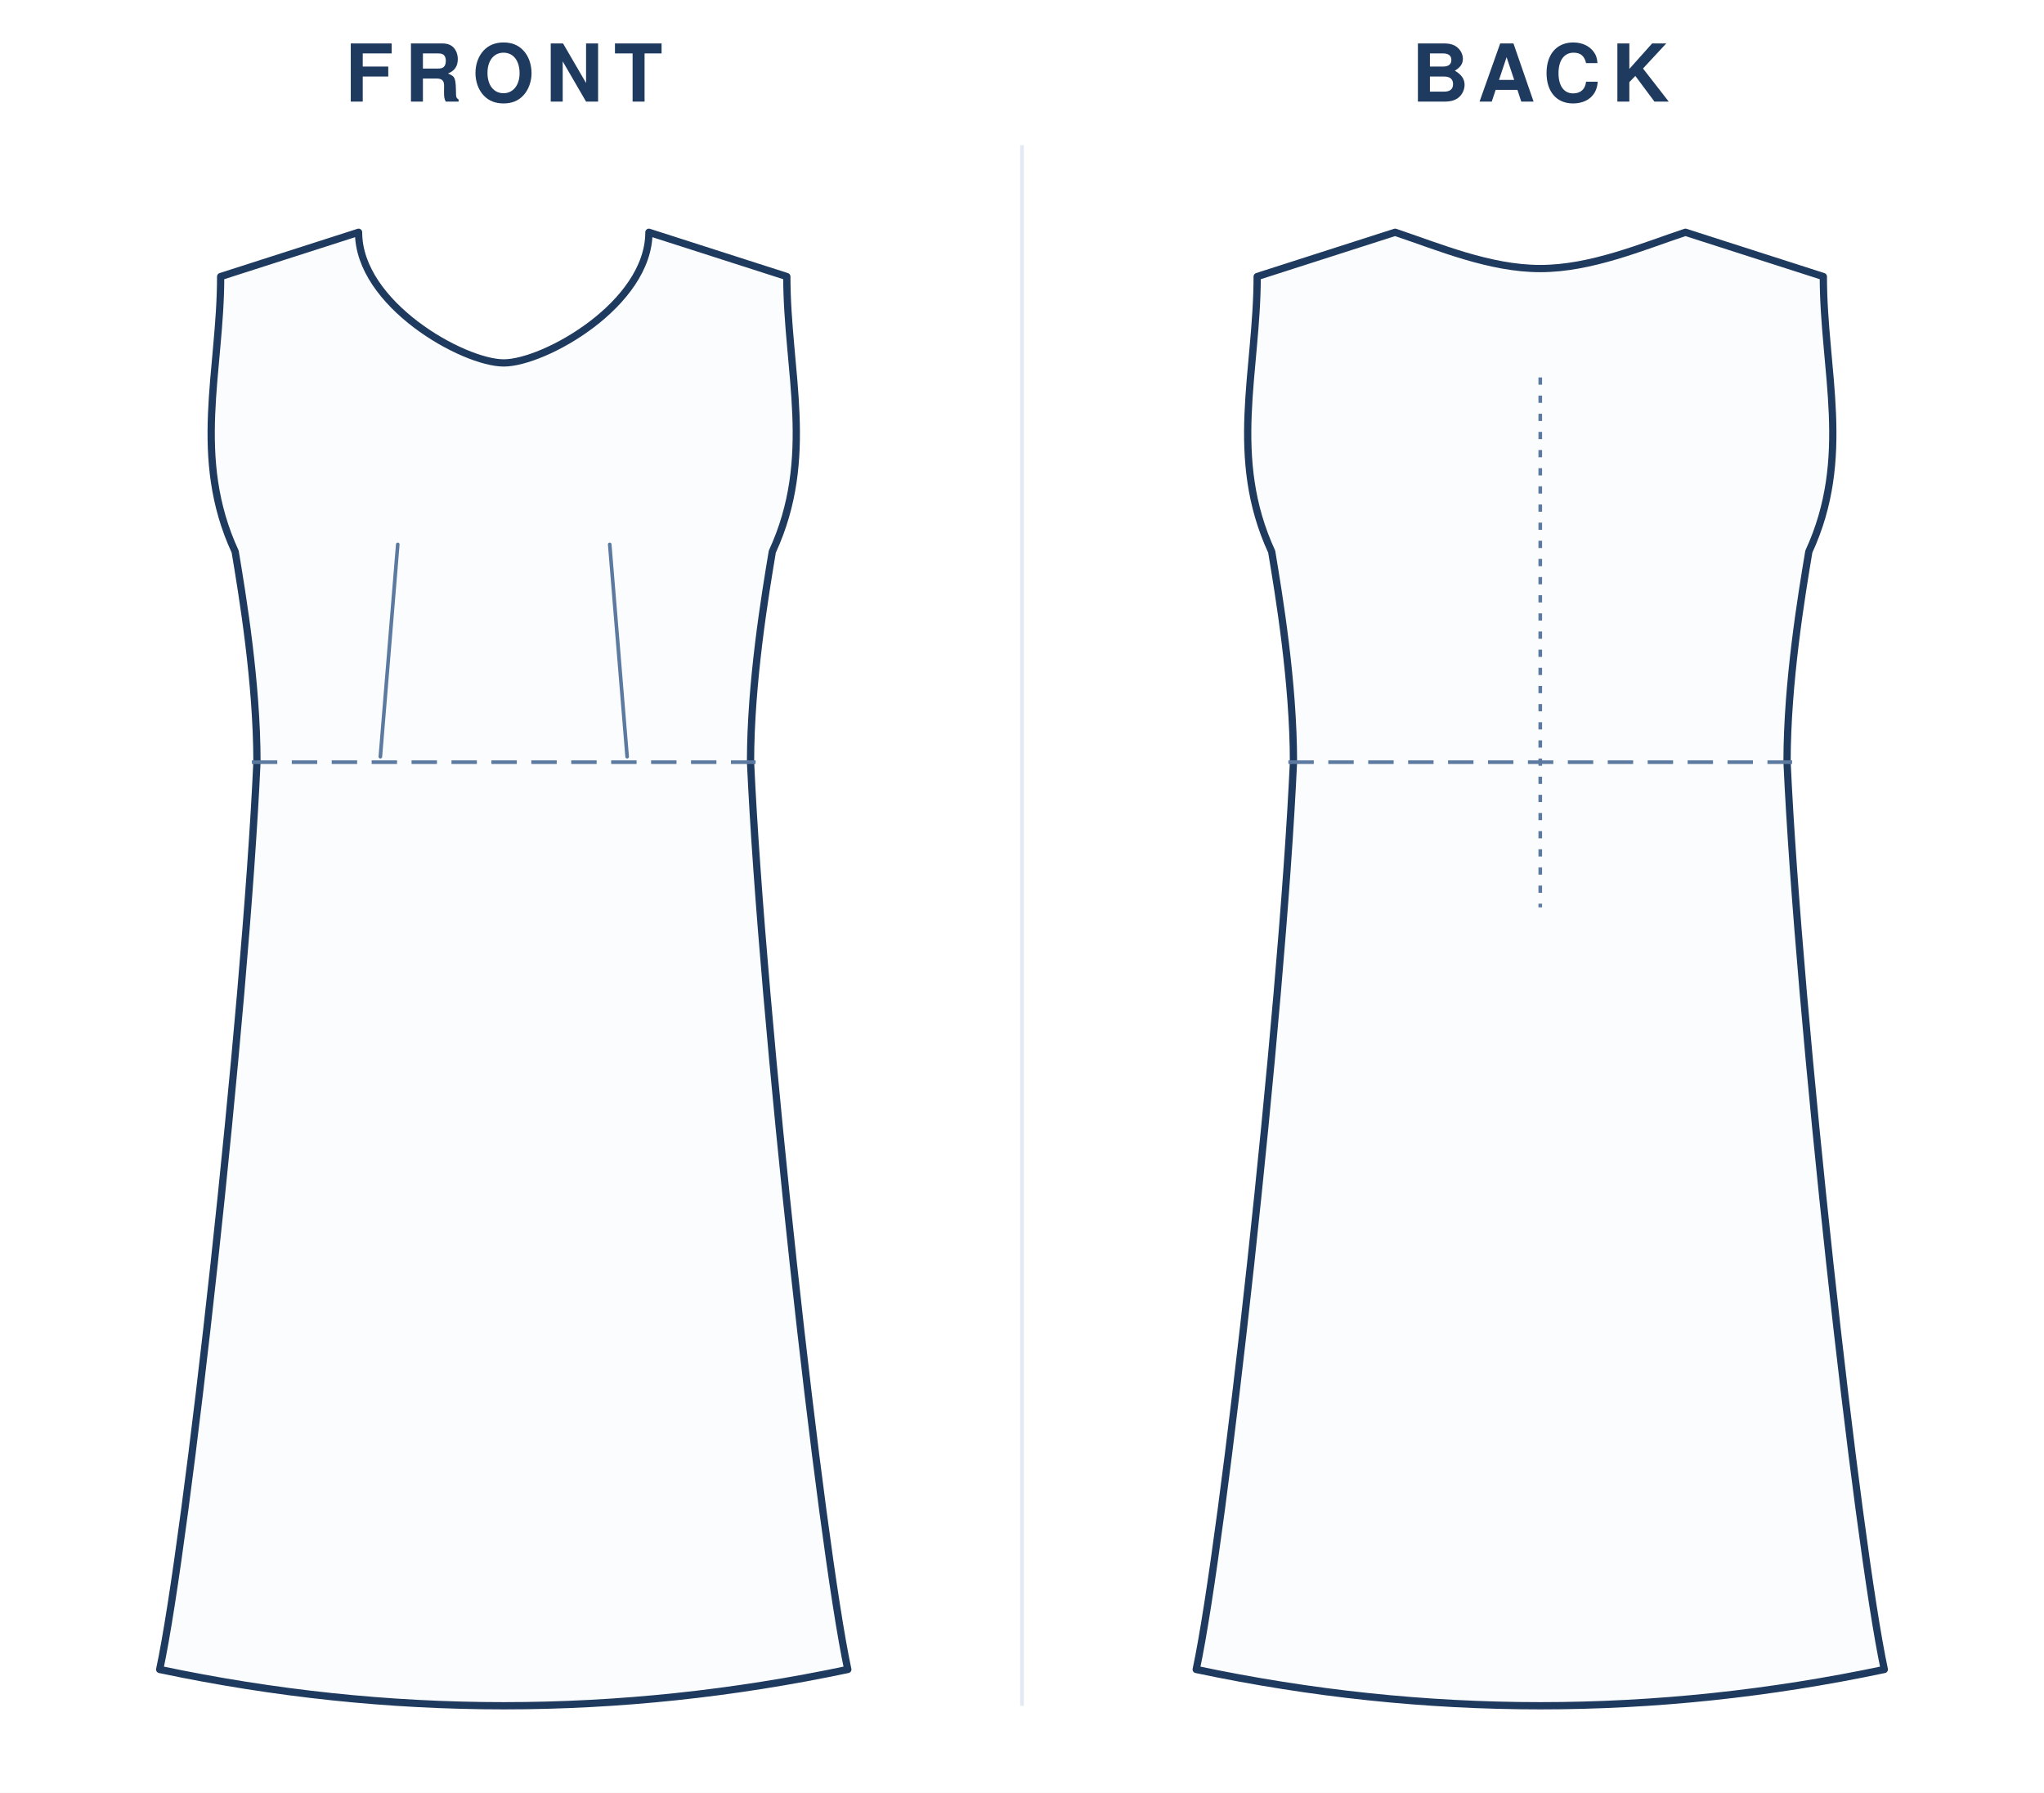
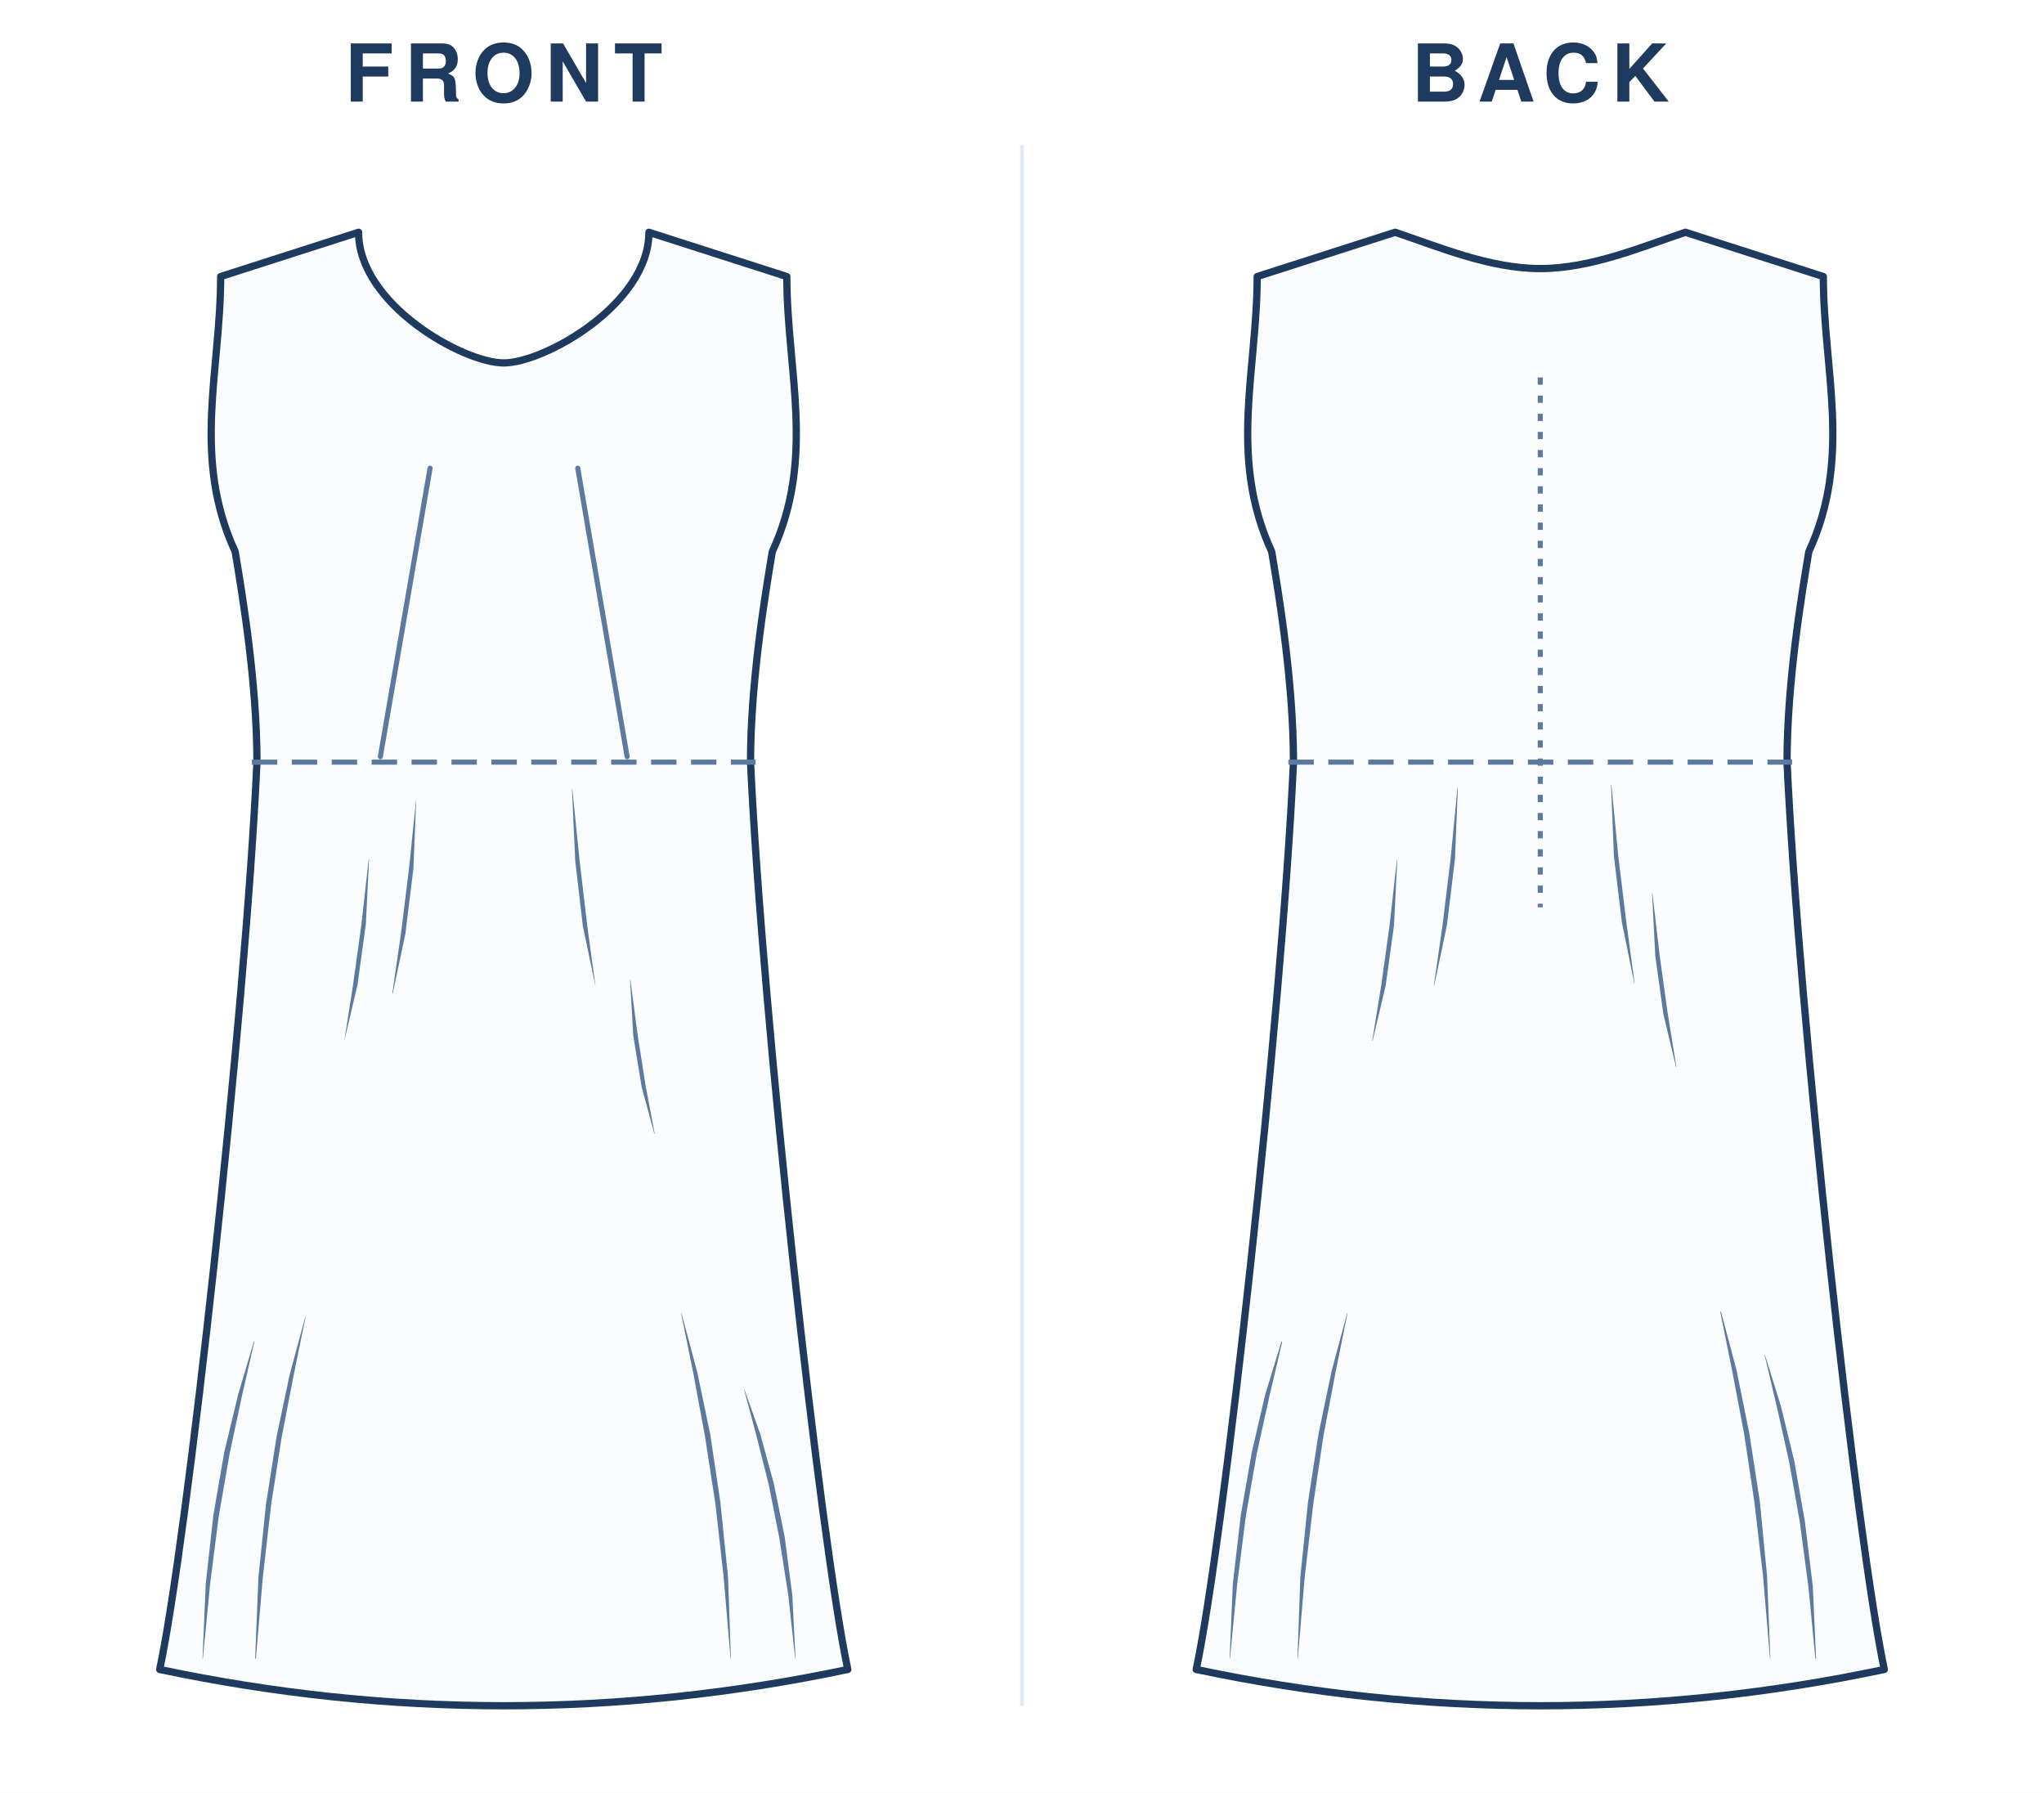
<svg xmlns="http://www.w3.org/2000/svg" viewBox="0 0 563.2 494.0" width="100%" role="img">
  <rect width="563.2" height="494.0" fill="#fff" />
  <text x="138.8" y="28" text-anchor="middle" font-family="Helvetica,Arial,sans-serif" font-size="22" font-weight="600" letter-spacing="3" fill="#1f3a5f">FRONT</text>
  <g transform="translate(24.0 40)">
    <g transform="translate(114.8 20)">
      <path d="M 0 40.0 C 11.2 40.0 40.0 23.8 40.0 4.0 L 78.0 16.2 C 78.0 42.2 86.0 66.0 74.0 92.0 C 72.0 104.0 68.0 128.0 68.0 150.0 C 71.2 220.0 87.3 365.0 94.8 400.0 Q 47.4 410.0 0.0 410.0 Q -47.4 410.0 -94.8 400.0 C -87.3 365.0 -71.2 220.0 -68.0 150.0 C -68.0 128.0 -72.0 104.0 -74.0 92.0 C -86.0 66.0 -78.0 42.2 -78.0 16.2 L -40.0 4.0 C -40.0 23.8 -11.2 40.0 0.0 40.0 Z" fill="#fbfcfe" stroke="#1f3a5f" stroke-width="2" stroke-linejoin="round" stroke-linecap="round" />
-       <line x1="-69.4" y1="150.0" x2="69.4" y2="150.0" stroke="#5c7aa0" stroke-width="1" stroke-dasharray="7 4" />
-       <path d="M -34.0 148.5 L -29.2 90.0" fill="none" stroke="#5c7aa0" stroke-width="1" stroke-linecap="round" />
-       <path d="M 34.0 148.5 L 29.2 90.0" fill="none" stroke="#5c7aa0" stroke-width="1" stroke-linecap="round" />
+       <line x1="-69.4" y1="150.0" x2="69.4" y2="150.0" stroke="#5c7aa0" stroke-width="1.4" stroke-dasharray="7 4" />
+       <path d="M -34.0 148.5 L -20.3 69.0" fill="none" stroke="#5c7aa0" stroke-width="1.4" stroke-linecap="round" />
+       <path d="M 34.0 148.5 L 20.4 69.0" fill="none" stroke="#5c7aa0" stroke-width="1.4" stroke-linecap="round" />
+       <path d="M -24.1 159.9 L -26.1 179.3 L -28.3 197.1 L -30.7 213.7 L -30.6 213.8 L -27.1 197.3 L -24.9 179.4 L -24.1 159.9 Z" fill="#5c7aa0" stroke="none" />
+       <path d="M -54.7 302.9 L -59.0 318.8 L -62.6 335.9 L -65.5 354.4 L -67.6 374.7 L -68.5 397.0 L -68.3 397.0 L -66.4 374.8 L -64.1 354.6 L -61.2 336.1 L -57.9 319.0 L -54.6 302.9 Z" fill="#5c7aa0" stroke="none" />
+       <path d="M -37.2 176.6 L -39.2 194.6 L -41.5 211.2 L -43.9 226.6 L -43.9 226.7 L -40.3 211.4 L -38.0 194.7 L -37.1 176.6 Z" fill="#5c7aa0" stroke="none" />
+       <path d="M -68.8 309.5 L -73.2 324.3 L -77.0 340.1 L -80.0 357.4 L -82.1 376.3 L -83.0 397.0 L -82.9 397.0 L -80.9 376.4 L -78.5 357.6 L -75.5 340.4 L -72.1 324.5 L -68.7 309.6 Z" fill="#5c7aa0" stroke="none" />
+       <path d="M 18.8 157.5 L 19.7 177.2 L 21.8 195.2 L 25.3 211.9 L 25.3 211.9 L 23.0 195.0 L 20.9 177.1 L 18.9 157.5 Z" fill="#5c7aa0" stroke="none" />
+       <path d="M 48.9 302.0 L 52.2 318.2 L 55.4 335.5 L 58.3 354.2 L 60.6 374.6 L 62.5 397.0 L 62.6 397.0 L 61.8 374.5 L 59.7 354.0 L 56.9 335.2 L 53.3 318.0 L 49.0 301.9 Z" fill="#5c7aa0" stroke="none" />
+       <path d="M 34.8 210.0 L 35.7 225.4 L 38.0 239.5 L 41.5 252.4 L 41.6 252.4 L 39.1 239.2 L 36.9 225.2 L 34.9 210.0 Z" fill="#5c7aa0" stroke="none" />
+       <path d="M 66.2 322.8 L 69.6 335.5 L 73.0 349.0 L 75.9 363.6 L 78.4 379.5 L 80.3 397.0 L 80.4 397.0 L 79.5 379.4 L 77.4 363.4 L 74.4 348.7 L 70.7 335.2 L 66.3 322.8 Z" fill="#5c7aa0" stroke="none" />
    </g>
  </g>
  <text x="424.4" y="28" text-anchor="middle" font-family="Helvetica,Arial,sans-serif" font-size="22" font-weight="600" letter-spacing="3" fill="#1f3a5f">BACK</text>
  <g transform="translate(309.6 40)">
    <g transform="translate(114.8 20)">
      <path d="M 0 14.0 C 14.0 14.0 28.0 8.0 40.0 4.0 L 78.0 16.2 C 78.0 42.2 86.0 66.0 74.0 92.0 C 72.0 104.0 68.0 128.0 68.0 150.0 C 71.2 220.0 87.3 365.0 94.8 400.0 Q 47.4 410.0 0.0 410.0 Q -47.4 410.0 -94.8 400.0 C -87.3 365.0 -71.2 220.0 -68.0 150.0 C -68.0 128.0 -72.0 104.0 -74.0 92.0 C -86.0 66.0 -78.0 42.2 -78.0 16.2 L -40.0 4.0 C -28.0 8.0 -14.0 14.0 0.0 14.0 Z" fill="#fbfcfe" stroke="#1f3a5f" stroke-width="2" stroke-linejoin="round" stroke-linecap="round" />
-       <line x1="-69.4" y1="150.0" x2="69.4" y2="150.0" stroke="#5c7aa0" stroke-width="1" stroke-dasharray="7 4" />
-       <line x1="0" y1="44.0" x2="0" y2="190.0" stroke="#5c7aa0" stroke-width="1" stroke-dasharray="2 3" />
+       <line x1="-69.4" y1="150.0" x2="69.4" y2="150.0" stroke="#5c7aa0" stroke-width="1.4" stroke-dasharray="7 4" />
+       <line x1="0" y1="44.0" x2="0" y2="190.0" stroke="#5c7aa0" stroke-width="1.4" stroke-dasharray="2 3" />
+       <path d="M -22.8 157.0 L -24.7 176.6 L -26.9 194.7 L -29.3 211.5 L -29.2 211.5 L -25.7 194.8 L -23.5 176.7 L -22.7 157.0 Z" fill="#5c7aa0" stroke="none" />
+       <path d="M -53.2 301.8 L -57.5 317.8 L -61.1 335.1 L -64.0 353.9 L -66.1 374.4 L -66.9 397.0 L -66.8 397.0 L -64.9 374.5 L -62.5 354.1 L -59.7 335.4 L -56.4 318.1 L -53.1 301.8 Z" fill="#5c7aa0" stroke="none" />
+       <path d="M -39.5 176.9 L -41.5 194.8 L -43.8 211.4 L -46.3 226.8 L -46.2 226.8 L -42.6 211.6 L -40.3 195.0 L -39.4 176.9 Z" fill="#5c7aa0" stroke="none" />
+       <path d="M -71.3 309.6 L -75.8 324.3 L -79.5 340.2 L -82.5 357.4 L -84.7 376.3 L -85.6 397.0 L -85.5 397.0 L -83.5 376.4 L -81.1 357.6 L -78.1 340.5 L -74.6 324.6 L -71.1 309.7 Z" fill="#5c7aa0" stroke="none" />
+       <path d="M 19.5 156.2 L 20.3 176.0 L 22.5 194.2 L 25.9 210.9 L 26.0 210.9 L 23.7 194.0 L 21.5 175.9 L 19.6 156.2 Z" fill="#5c7aa0" stroke="none" />
+       <path d="M 49.6 301.5 L 52.9 317.8 L 56.2 335.2 L 59.0 353.9 L 61.4 374.4 L 63.3 397.0 L 63.4 397.0 L 62.5 374.3 L 60.5 353.7 L 57.6 334.9 L 54.1 317.6 L 49.8 301.4 Z" fill="#5c7aa0" stroke="none" />
+       <path d="M 30.8 186.1 L 31.7 203.4 L 33.9 219.3 L 37.4 234.0 L 37.5 234.0 L 35.1 219.1 L 32.9 203.3 L 30.9 186.1 Z" fill="#5c7aa0" stroke="none" />
+       <path d="M 61.8 313.3 L 65.2 327.7 L 68.6 342.9 L 71.5 359.3 L 73.9 377.3 L 75.8 397.0 L 76.0 397.0 L 75.1 377.1 L 72.9 359.1 L 70.0 342.6 L 66.3 327.4 L 61.9 313.3 Z" fill="#5c7aa0" stroke="none" />
    </g>
  </g>
  <line x1="281.6" y1="40" x2="281.6" y2="470.0" stroke="#e2e9f2" stroke-width="1" />
</svg>
